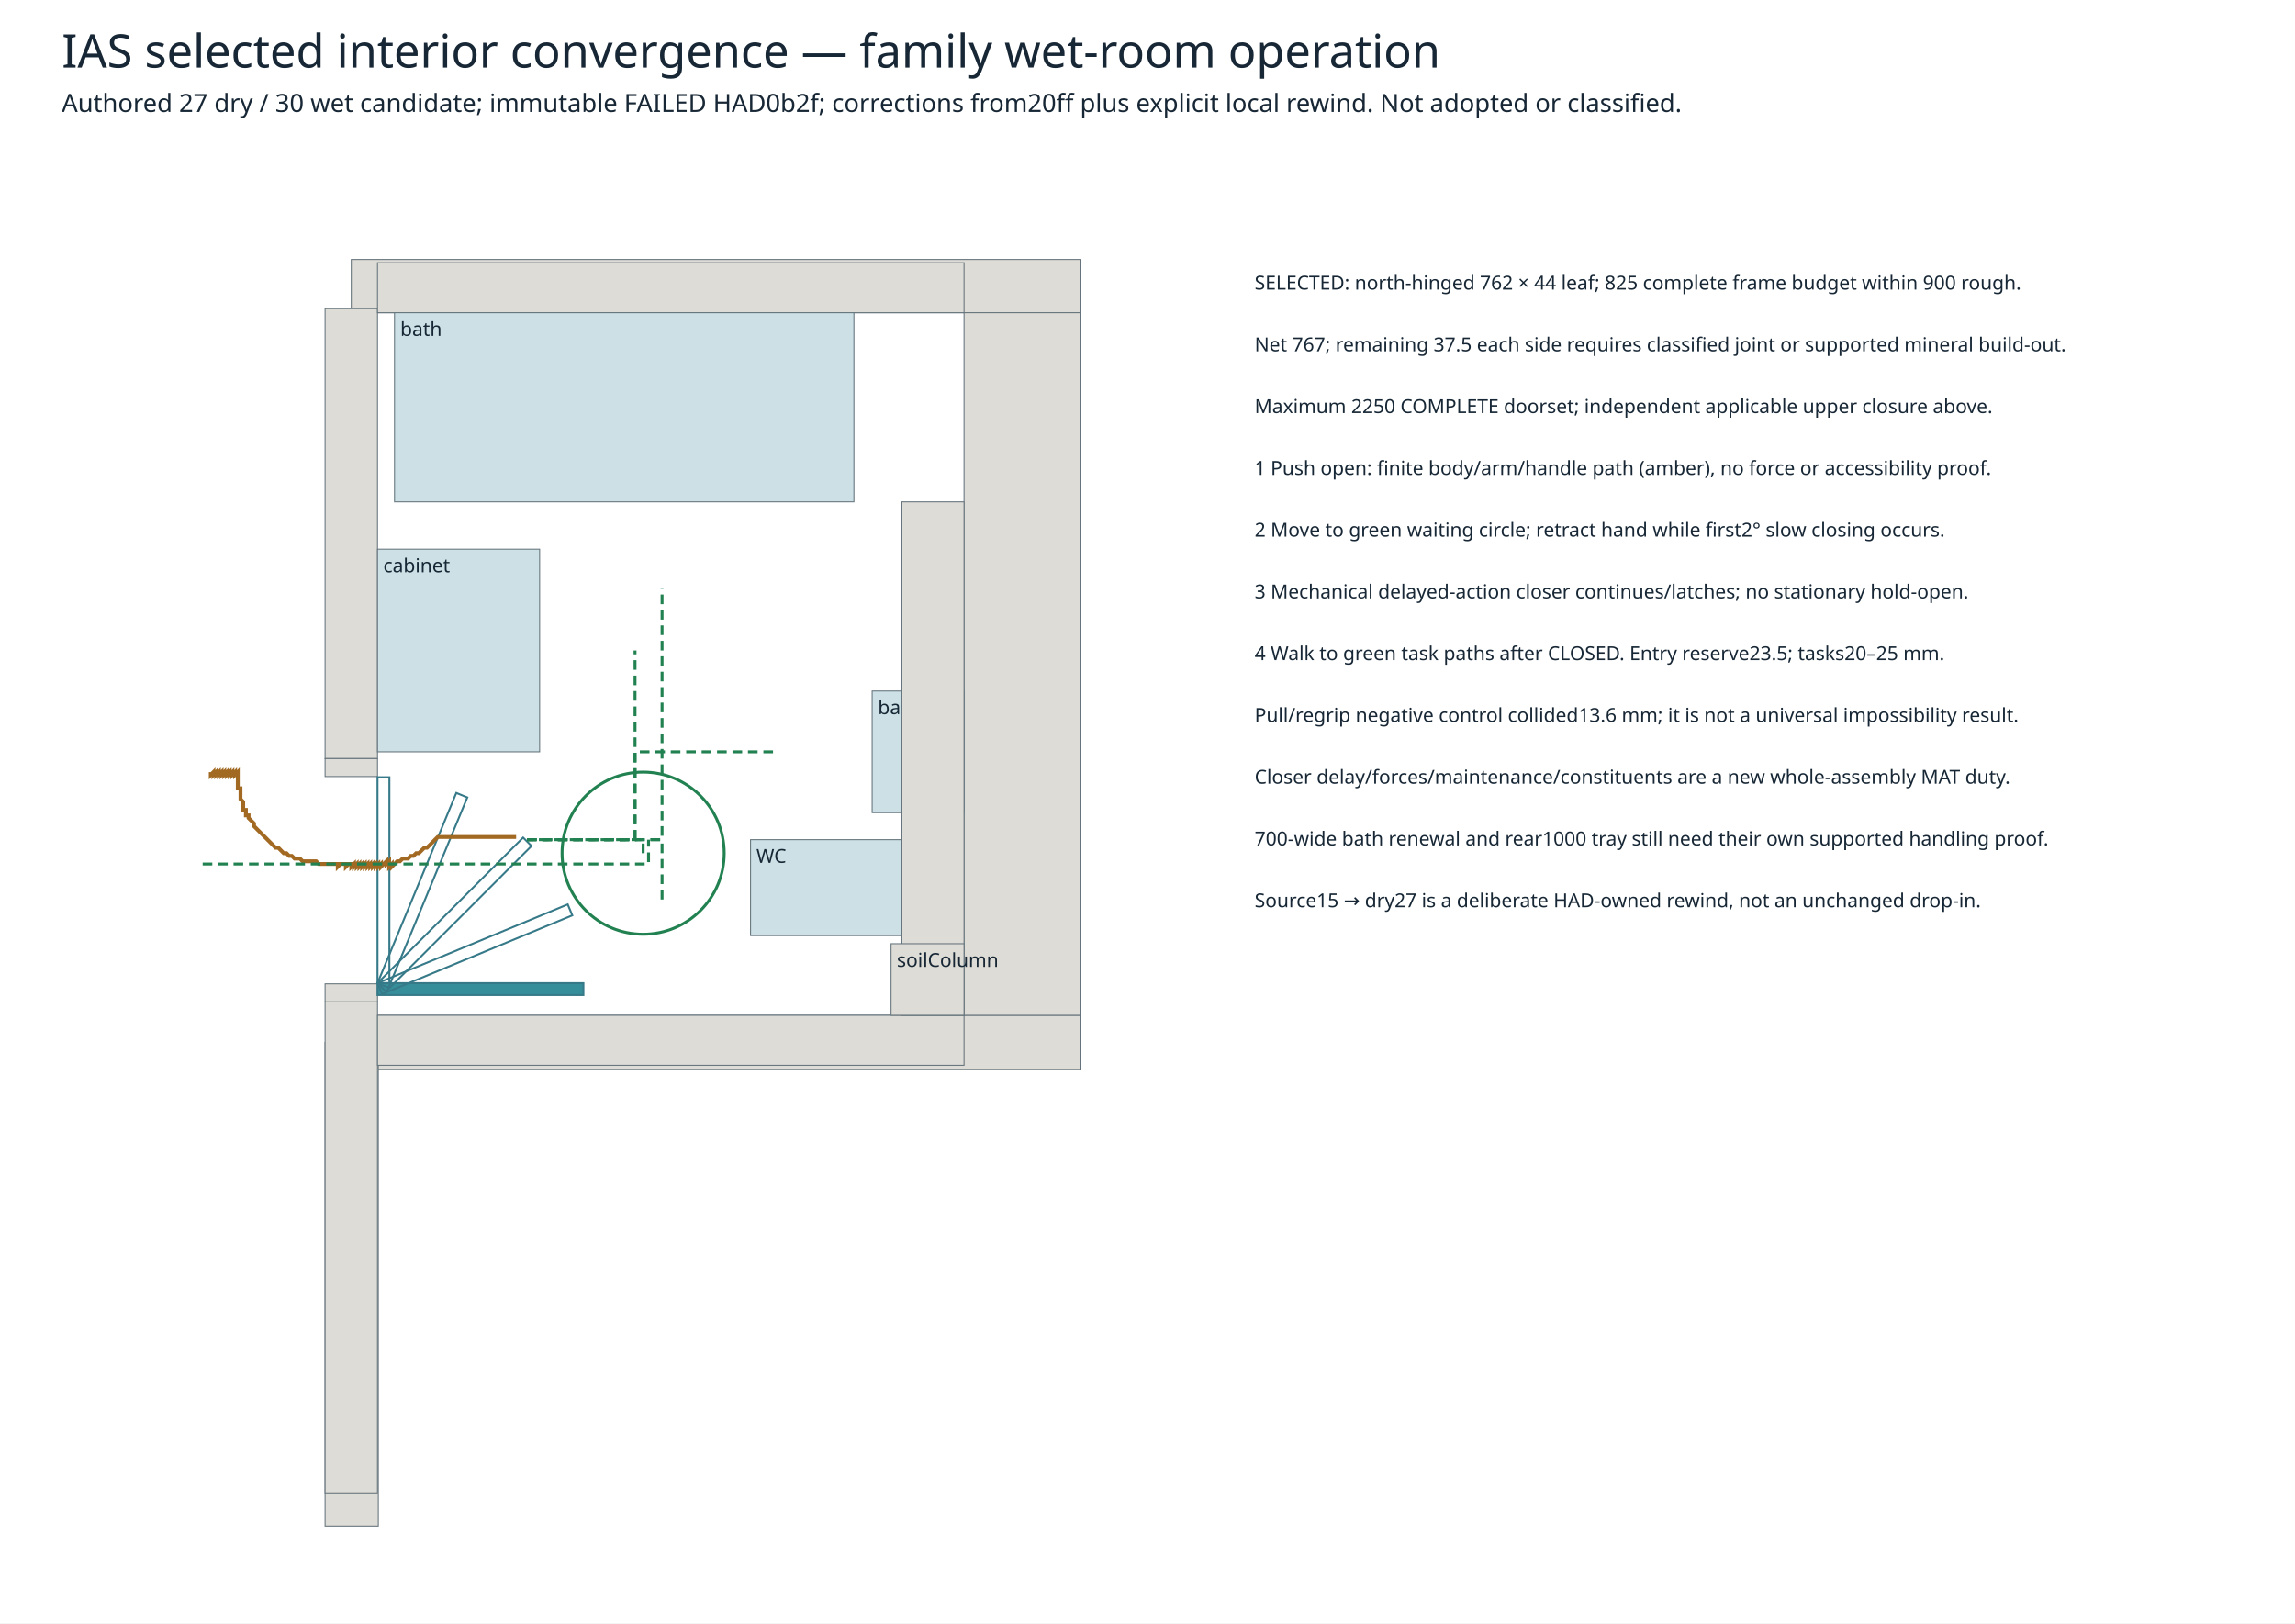
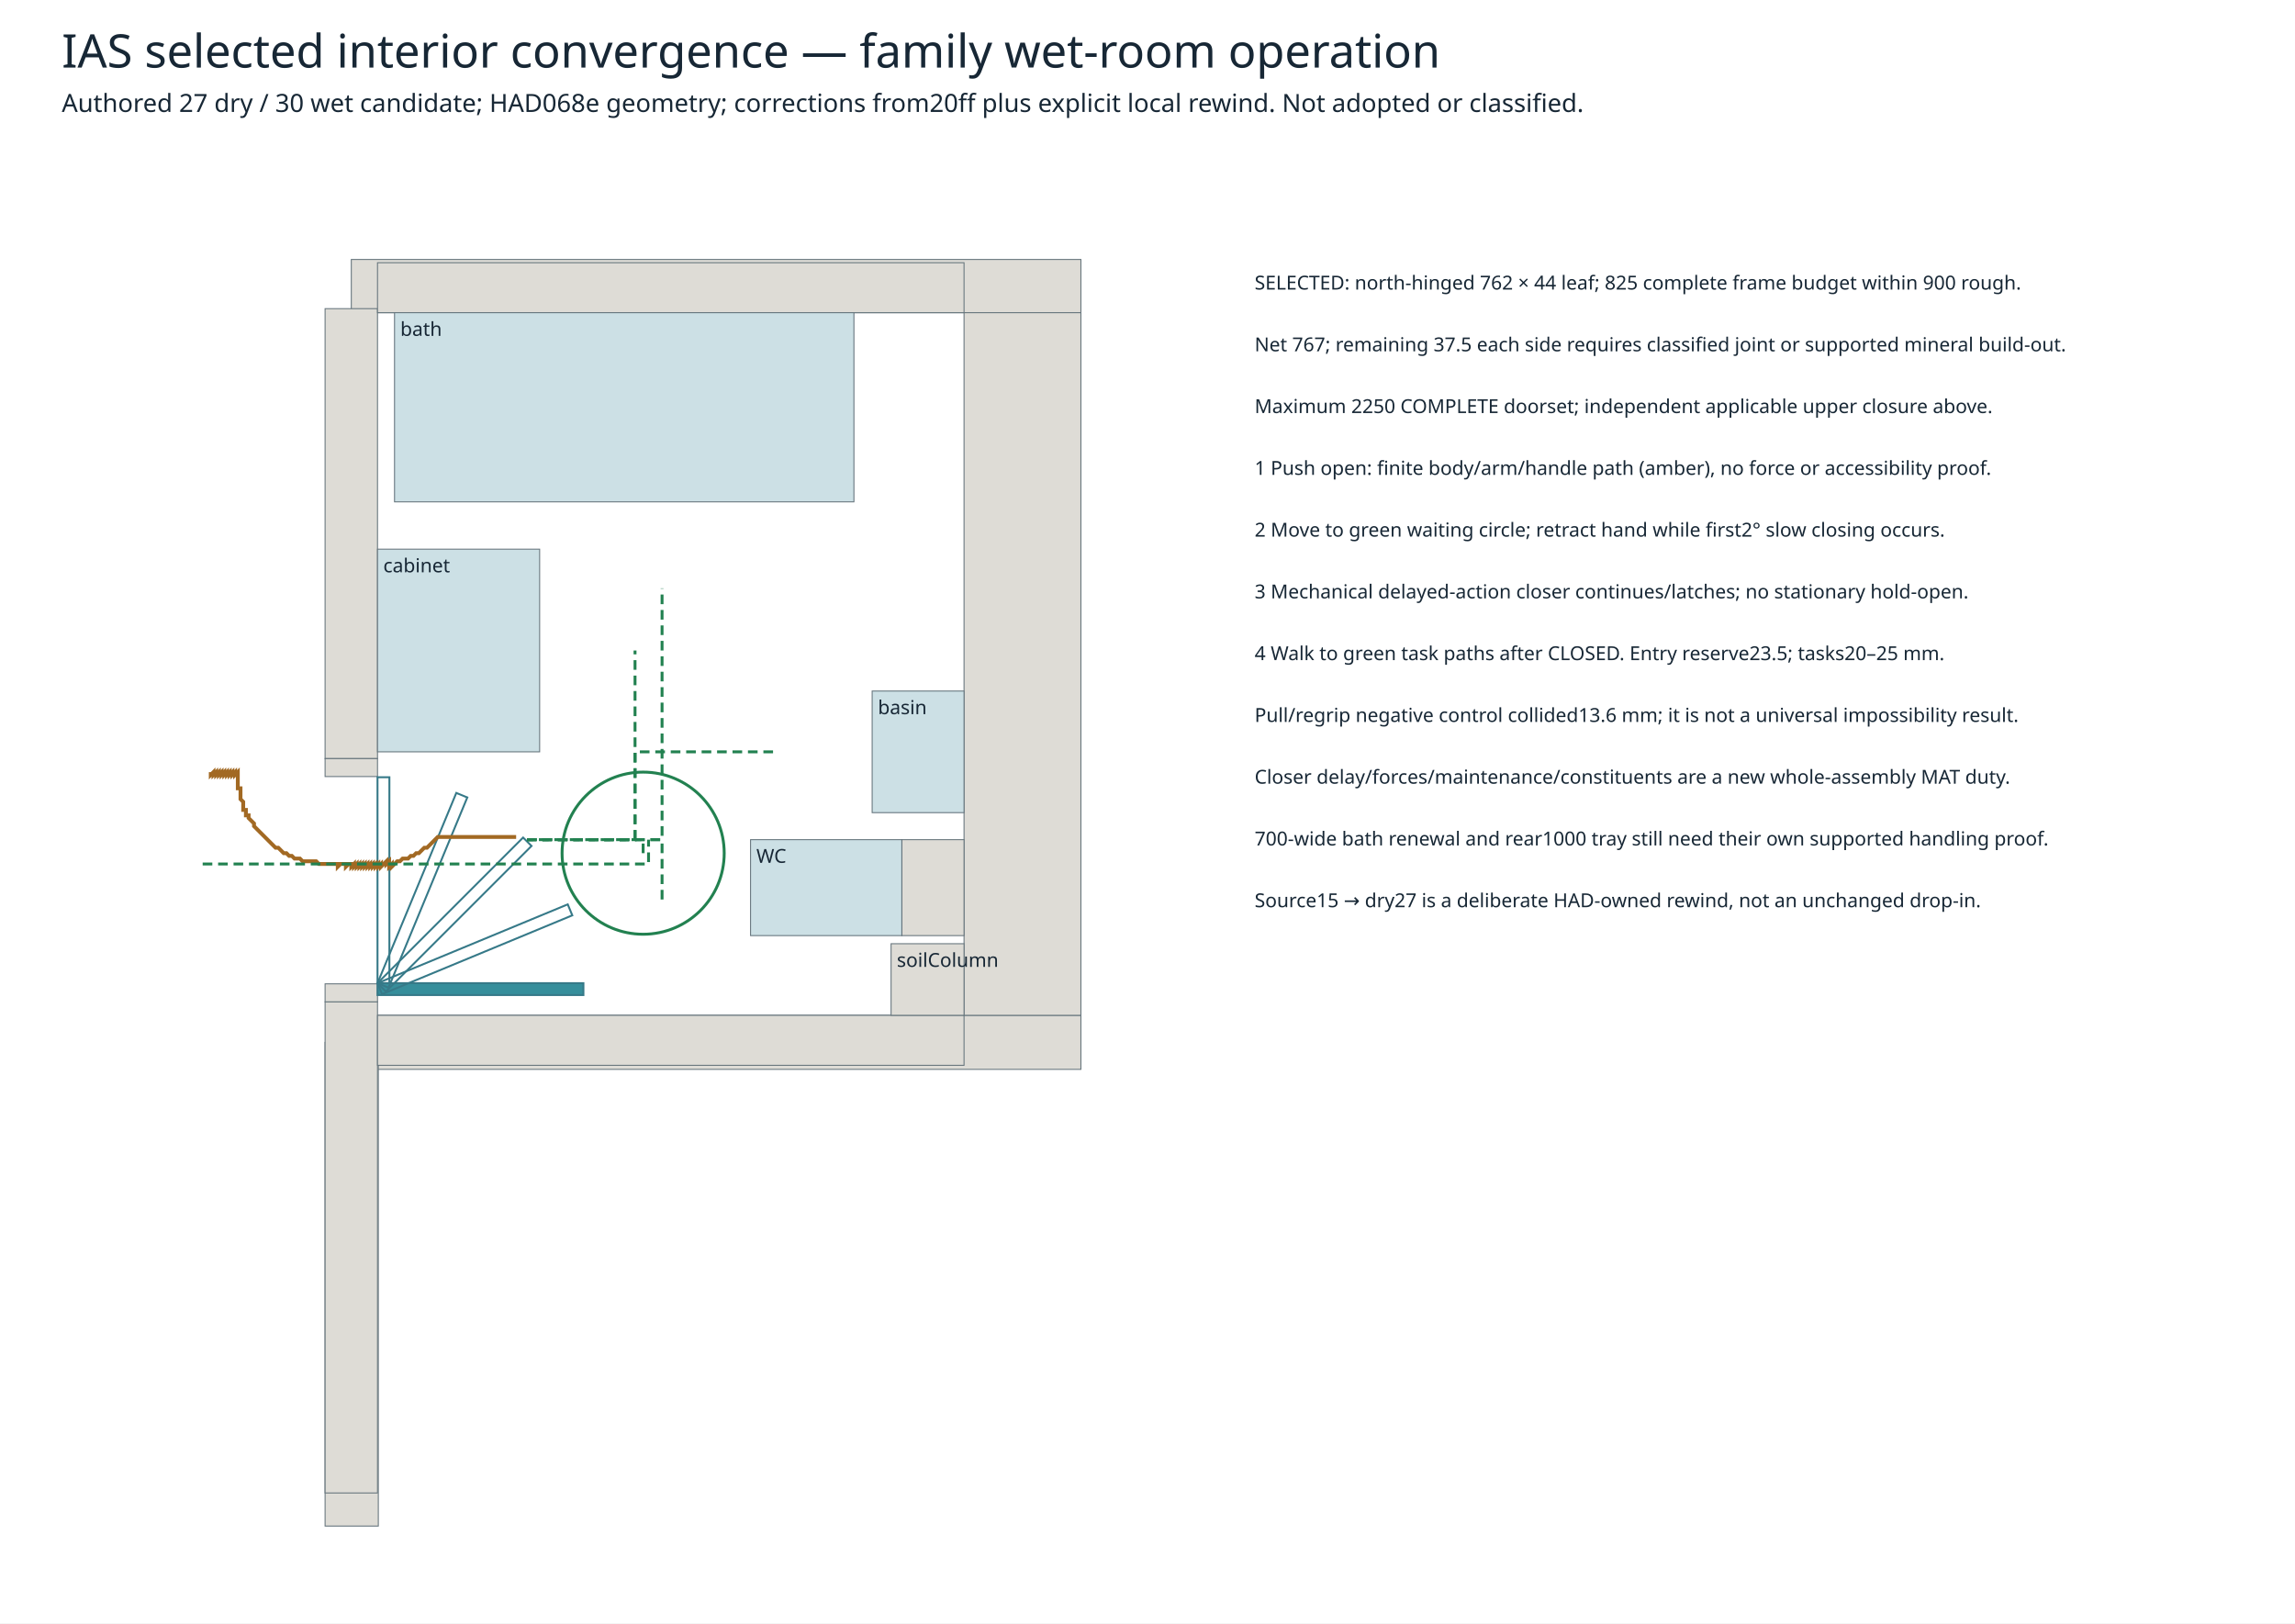
<svg xmlns="http://www.w3.org/2000/svg" width="1189mm" height="841mm" viewBox="0 0 1189 841">
  <rect width="1189" height="841" fill="white" />
  <style>text{font-family:sans-serif;fill:#172735}.small{font-size:10px}.label{font-size:13px}</style>
  <text x="32" y="35" font-size="24">IAS selected interior convergence — family wet-room operation</text>
-   <text x="32" y="58" class="label">Authored 27 dry / 30 wet candidate; immutable FAILED HAD0b2f; corrections from20ff plus explicit local rewind. Not adopted or classified.</text>
+   <text x="32" y="58" class="label">Authored 27 dry / 30 wet candidate; HAD068e geometry; corrections from20ff plus explicit local rewind. Not adopted or classified.</text>
  <rect x="182" y="134.42" width="378" height="27.58" fill="#dedcd6" stroke="#64737b" stroke-width=".5" />
  <rect x="182" y="526" width="378" height="28" fill="#dedcd6" stroke="#64737b" stroke-width=".5" />
  <rect x="168.42" y="540" width="27.58" height="250.6" fill="#dedcd6" stroke="#64737b" stroke-width=".5" />
  <rect x="168.42" y="159.9" width="27.16" height="233.1" fill="#dedcd6" stroke="#64737b" stroke-width=".5" />
  <rect x="168.42" y="519" width="27.16" height="254.45" fill="#dedcd6" stroke="#64737b" stroke-width=".5" />
  <rect x="168.42" y="393" width="27.16" height="9.31" fill="#dedcd6" stroke="#64737b" stroke-width=".5" />
  <rect x="168.42" y="509.69" width="27.16" height="9.31" fill="#dedcd6" stroke="#64737b" stroke-width=".5" />
  <rect x="195.58" y="526" width="303.87" height="25.9" fill="#dedcd6" stroke="#64737b" stroke-width=".5" />
  <rect x="195.58" y="136.1" width="303.87" height="25.9" fill="#dedcd6" stroke="#64737b" stroke-width=".5" />
  <rect x="499.45" y="162" width="60.55" height="364" fill="#dedcd6" stroke="#64737b" stroke-width=".5" />
  <rect x="195.58" y="284.5" width="84" height="105" fill="#cce0e5" stroke="#64737b" stroke-width=".5" />
  <text x="198.58" y="296.5" class="small">cabinet</text>
  <rect x="204.4" y="162" width="238" height="98" fill="#cce0e5" stroke="#64737b" stroke-width=".5" />
  <text x="207.4" y="174" class="small">bath</text>
  <rect x="451.85" y="358" width="47.6" height="63" fill="#cce0e5" stroke="#64737b" stroke-width=".5" />
  <text x="454.85" y="370" class="small">basin</text>
  <rect x="388.85" y="435" width="78.4" height="49.7" fill="#cce0e5" stroke="#64737b" stroke-width=".5" />
  <text x="391.85" y="447" class="small">WC</text>
-   <rect x="467.25" y="260" width="32.2" height="266" fill="#dedcd6" stroke="#64737b" stroke-width=".5" />
+   <rect x="467.25" y="435" width="32.2" height="49.7" fill="#dedcd6" stroke="#64737b" stroke-width=".5" />
  <rect x="461.65" y="488.9" width="37.8" height="37.1" fill="#dedcd6" stroke="#64737b" stroke-width=".5" />
  <text x="464.65" y="500.9" class="small">soilColumn</text>
  <polygon points="195.58,509.34 302.26,509.34 302.26,515.5 195.58,515.5" fill="#368e9b" stroke="#367988" stroke-width="1" />
  <polygon points="195.58,509.34 294.139,468.515 296.497,474.206 197.937,515.031" fill="none" stroke="#367988" stroke-width="1" />
  <polygon points="195.58,509.34 271.014,433.906 275.37,438.262 199.936,513.696" fill="none" stroke="#367988" stroke-width="1" />
  <polygon points="195.58,509.34 236.405,410.781 242.096,413.138 201.271,511.697" fill="none" stroke="#367988" stroke-width="1" />
  <polygon points="195.58,509.34 195.58,402.66 201.74,402.66 201.74,509.34" fill="none" stroke="#367988" stroke-width="1" />
  <polyline points="109.2,400 109.2,400 109.2,401.4 110.6,400 110.6,400 110.6,400 110.6,401.4 112,400 112,400 112,400 112,401.4 113.4,400 113.4,400 113.4,401.4 114.8,400 114.8,400 114.8,400 114.8,401.4 116.2,400 116.2,400 116.2,400 116.2,401.4 117.6,400 117.6,400 117.6,400 117.6,401.4 119,400 119,400 119,401.4 120.4,400 120.4,400 120.4,400 120.4,401.4 121.8,400 121.8,400 121.8,400 121.8,401.4 123.2,400 123.2,400 123.2,401.4 123.2,402.8 123.2,404.2 123.2,405.6 123.2,407 123.2,408.4 124.6,408.4 124.6,408.4 124.6,409.8 124.6,411.2 124.6,412.6 124.6,414 126,415.4 126,415.4 126,416.8 126,418.2 126,419.6 127.4,419.6 127.4,419.6 127.4,421 127.4,422.4 128.8,422.4 128.8,422.4 128.8,423.8 130.2,425.2 130.2,425.2 130.2,425.2 130.2,425.2 131.6,426.6 131.6,426.6 131.6,426.6 131.6,428 133,429.4 133,429.4 133,429.4 133,429.4 134.4,430.8 134.4,430.8 134.4,430.8 135.8,432.2 135.8,432.2 135.8,432.2 135.8,432.2 137.2,433.6 137.2,433.6 137.2,433.6 137.2,433.6 138.6,435 138.6,435 138.6,435 140,436.4 140,436.4 140,436.4 140,436.4 141.4,437.8 141.4,437.8 141.4,437.8 142.8,439.2 142.8,439.2 142.8,439.2 142.8,439.2 144.2,439.2 144.2,439.2 144.2,439.2 144.2,439.2 145.6,440.6 145.6,440.6 145.6,440.6 145.6,440.6 147,442 147,442 147,442 147,442 148.4,442 148.4,442 148.4,442 148.4,442 149.8,443.4 149.8,443.4 149.8,443.4 149.8,443.4 151.2,443.4 151.2,443.4 151.2,443.4 151.2,443.4 152.6,444.8 152.6,444.8 152.6,444.8 152.6,444.8 154,444.8 154,444.8 154,444.8 154,444.8 155.4,444.8 155.4,444.8 155.4,444.8 155.4,444.8 155.4,444.8 156.8,446.2 156.8,446.2 156.8,446.2 156.8,446.2 158.2,446.2 158.2,446.2 158.2,446.2 158.2,446.2 158.2,446.2 159.6,446.2 159.6,446.2 159.6,446.2 159.6,446.2 161,446.2 161,446.2 161,446.2 161,446.2 161,446.2 162.4,446.2 162.4,446.2 162.4,446.2 162.4,446.2 162.4,446.2 163.8,446.2 163.8,446.2 163.8,446.2 163.8,446.2 163.8,446.2 165.2,447.6 165.2,447.6 165.2,447.6 165.2,447.6 165.2,447.6 166.6,447.6 166.6,447.6 166.6,447.6 166.6,447.6 166.6,447.6 168,447.6 168,447.6 168,447.6 168,447.6 168,447.6 169.4,447.6 169.4,447.6 169.4,447.6 169.4,447.6 169.4,447.6 170.8,447.6 170.8,447.6 170.8,447.6 170.8,447.6 170.8,447.6 172.2,447.6 172.2,447.6 172.2,447.6 172.2,447.6 172.2,447.6 173.6,447.6 173.6,447.6 173.6,447.6 173.6,447.6 173.6,447.6 175,447.6 175,447.6 175,447.6 175,447.6 175,447.6 175,449 176.4,447.6 176.4,447.6 176.4,447.6 176.4,447.6 176.4,447.6 177.8,447.6 177.8,447.6 177.8,447.6 177.8,447.6 177.8,447.6 179.2,447.6 179.2,447.6 179.2,447.6 179.2,447.6 179.2,447.6 179.2,449 180.6,447.6 180.6,447.6 180.6,447.6 180.6,447.6 180.6,447.6 182,447.6 182,447.6 182,447.6 182,447.6 182,447.6 182,449 183.4,447.6 183.4,447.6 183.4,447.6 183.4,447.6 183.4,449 184.8,447.6 184.8,447.6 184.8,447.6 184.8,447.6 184.8,447.6 184.8,449 186.2,447.6 186.2,447.6 186.2,447.6 186.2,447.6 186.2,449 187.6,447.6 187.6,447.6 187.6,447.6 187.6,447.6 187.6,447.6 187.6,449 189,447.6 189,447.6 189,447.6 189,447.6 189,449 190.4,447.6 190.4,447.6 190.4,447.6 190.4,447.6 190.4,449 191.8,447.6 191.8,447.6 191.8,447.6 191.8,447.6 191.8,447.6 191.8,449 193.2,447.6 193.2,447.6 193.2,447.6 193.2,447.6 193.2,449 194.6,447.6 194.6,447.6 194.6,447.6 194.6,447.6 194.6,449 194.6,449 196,447.6 196,447.6 196,447.6 196,449 196,449 197.4,447.6 197.4,447.6 197.4,447.6 197.4,447.6 197.4,449 198.8,447.6 198.8,447.6 198.8,447.6 198.8,447.6 200.2,446.2 200.2,446.2 200.2,446.2 200.2,447.6 200.2,447.6 201.6,446.2 201.6,446.2 201.6,446.2 201.6,447.6 201.6,447.6 201.6,449 201.6,449 203,447.6 203,447.6 203,447.6 203,449 203,449 204.4,447.6 204.4,447.6 204.4,447.6 205.8,446.2 207.2,446.2 208.6,444.8 210,444.8 211.4,444.8 212.8,443.4 214.2,443.4 215.6,442 217,442 218.4,440.6 219.8,439.2 221.2,439.2 222.6,437.8 224,436.4 225.4,435 226.8,433.6 228.2,433.6 229.6,433.6 231,433.6 232.4,433.6 233.8,433.6 235.2,433.6 236.6,433.6 238,433.6 239.4,433.6 240.8,433.6 242.2,433.6 243.6,433.6 245,433.6 246.4,433.6 247.8,433.6 249.2,433.6 250.6,433.6 252,433.6 253.4,433.6 254.8,433.6 256.2,433.6 257.6,433.6 259,433.6 260.4,433.6 261.8,433.6 263.2,433.6 264.6,433.6 266,433.6 267.4,433.6" fill="none" stroke="#a26923" stroke-width="2" />
  <circle cx="333.2" cy="442" r="42" fill="none" stroke="#228150" stroke-width="1.5" />
  <polyline points="105,447.6 336,447.6 336,435" fill="none" stroke="#228150" stroke-width="1.5" stroke-dasharray="5 3" />
  <polyline points="333.2,442 333.2,435 273,435" fill="none" stroke="#228150" stroke-width="1.5" stroke-dasharray="5 3" />
  <polyline points="273,435 343,435 343,466.5" fill="none" stroke="#228150" stroke-width="1.5" stroke-dasharray="5 3" />
  <polyline points="273,435 329,435 329,389.5 403.2,389.5" fill="none" stroke="#228150" stroke-width="1.5" stroke-dasharray="5 3" />
  <polyline points="273,435 343,435 343,304.8" fill="none" stroke="#228150" stroke-width="1.5" stroke-dasharray="5 3" />
  <polyline points="273,435 329,435 329,372 329,337" fill="none" stroke="#228150" stroke-width="1.5" stroke-dasharray="5 3" />
  <text x="650" y="150" class="small">SELECTED: north-hinged 762 × 44 leaf; 825 complete frame budget within 900 rough.</text>
  <text x="650" y="182" class="small">Net 767; remaining 37.5 each side requires classified joint or supported mineral build-out.</text>
  <text x="650" y="214" class="small">Maximum 2250 COMPLETE doorset; independent applicable upper closure above.</text>
  <text x="650" y="246" class="small">1 Push open: finite body/arm/handle path (amber), no force or accessibility proof.</text>
  <text x="650" y="278" class="small">2 Move to green waiting circle; retract hand while first2° slow closing occurs.</text>
  <text x="650" y="310" class="small">3 Mechanical delayed-action closer continues/latches; no stationary hold-open.</text>
  <text x="650" y="342" class="small">4 Walk to green task paths after CLOSED. Entry reserve23.5; tasks20–25 mm.</text>
  <text x="650" y="374" class="small">Pull/regrip negative control collided13.6 mm; it is not a universal impossibility result.</text>
  <text x="650" y="406" class="small">Closer delay/forces/maintenance/constituents are a new whole-assembly MAT duty.</text>
  <text x="650" y="438" class="small">700-wide bath renewal and rear1000 tray still need their own supported handling proof.</text>
  <text x="650" y="470" class="small">Source15 → dry27 is a deliberate HAD-owned rewind, not an unchanged drop-in.</text>
</svg>
